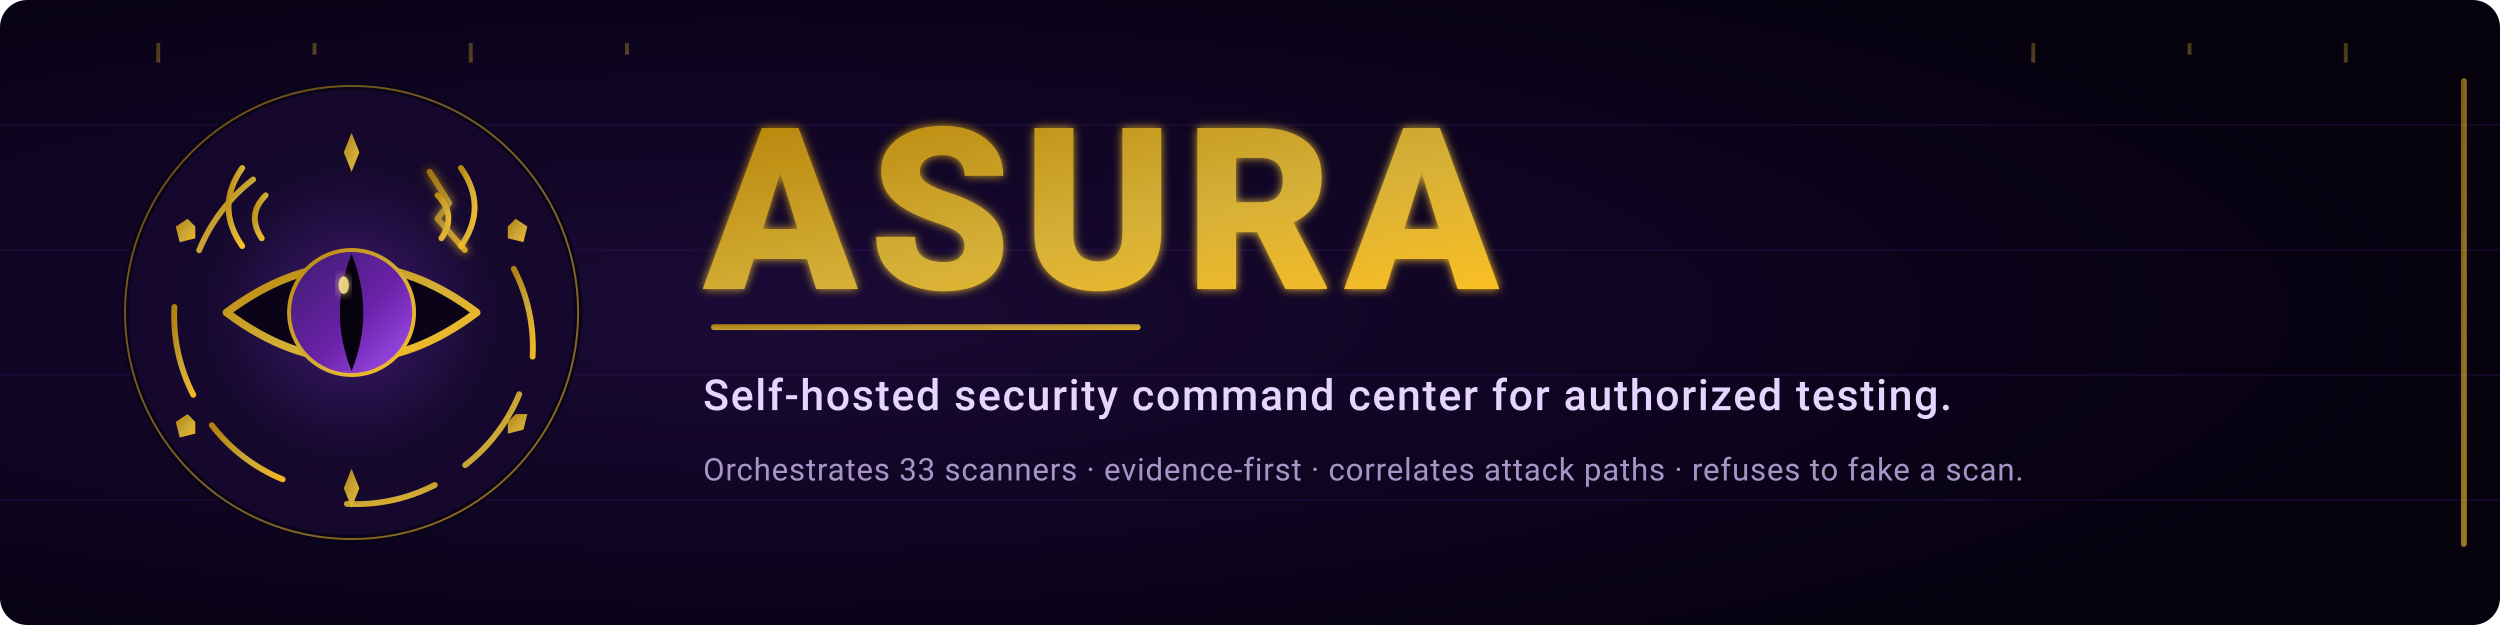
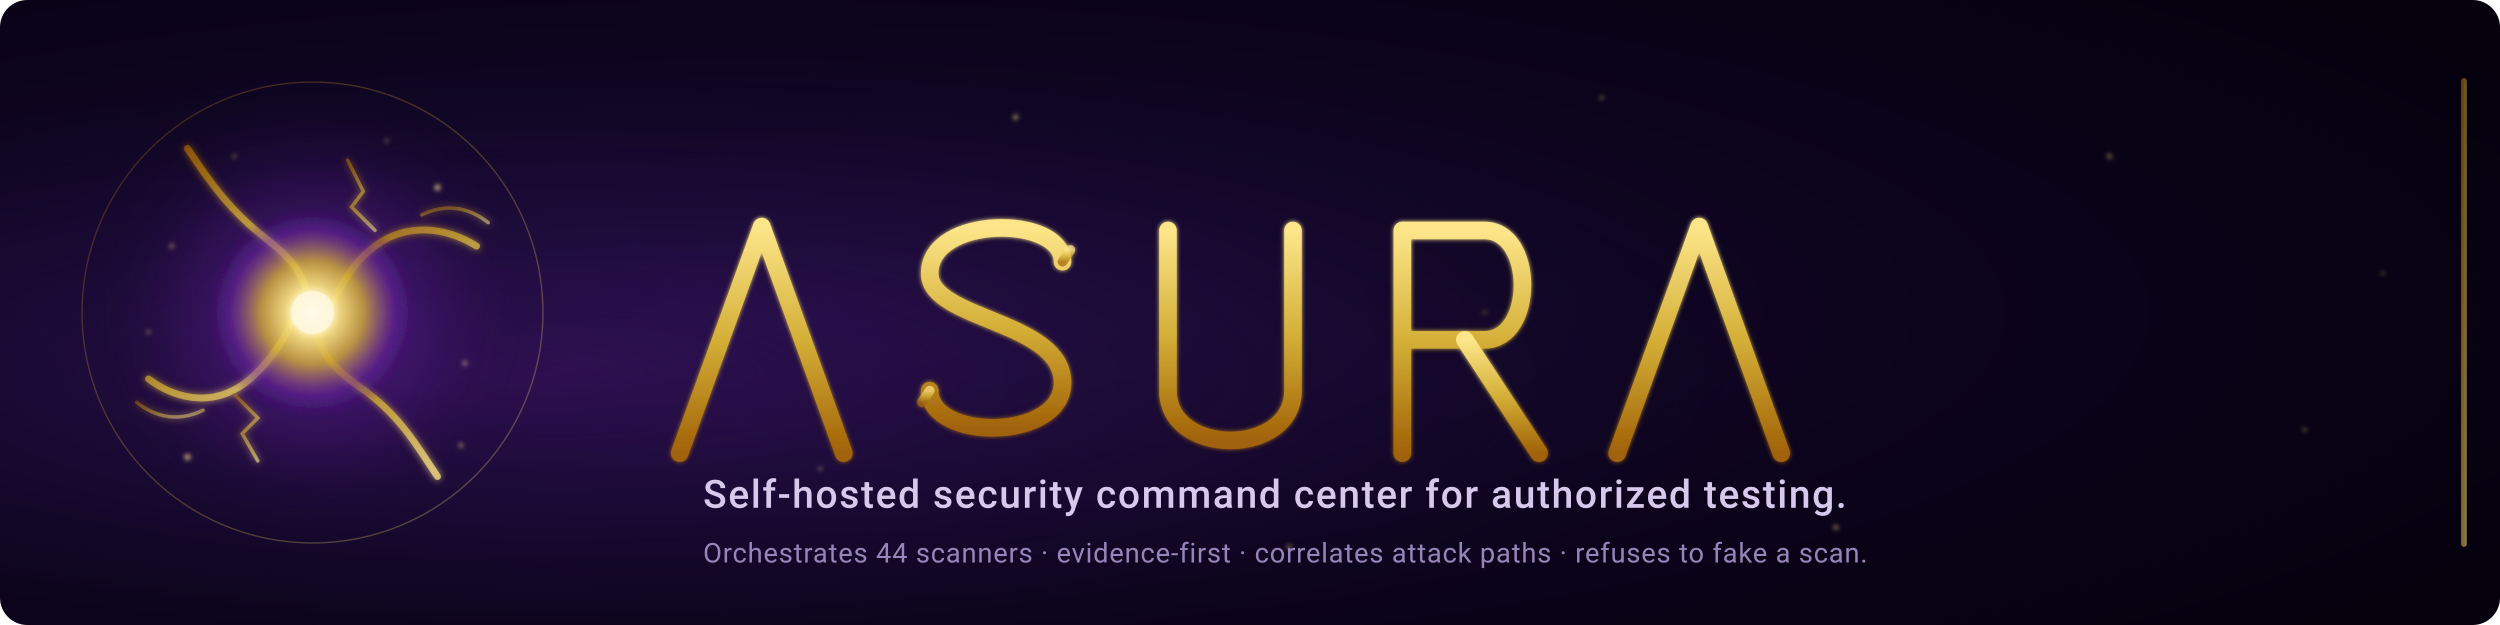
<svg xmlns="http://www.w3.org/2000/svg" viewBox="0 0 1280 320" role="img" aria-label="Asura — self-hosted security command center">
  <defs>
-     <linearGradient id="asuraPurple" x1="0%" y1="0%" x2="100%" y2="100%">
-       <stop offset="0%" stop-color="#3b1d6e" />
-       <stop offset="55%" stop-color="#6b21a8" />
-       <stop offset="100%" stop-color="#a855f7" />
-     </linearGradient>
-     <linearGradient id="asuraGold" x1="0%" y1="0%" x2="100%" y2="100%">
-       <stop offset="0%" stop-color="#b8860b" />
-       <stop offset="55%" stop-color="#d4af37" />
-       <stop offset="100%" stop-color="#fbbf24" />
-     </linearGradient>
-     <radialGradient id="asuraPlate" cx="30%" cy="50%" r="70%">
+     <radialGradient id="asuraPlate" cx="30%" cy="50%" r="80%">
      <stop offset="0%" stop-color="#1a0a36" />
-       <stop offset="60%" stop-color="#0d041e" />
+       <stop offset="55%" stop-color="#0d041e" />
      <stop offset="100%" stop-color="#05010d" />
    </radialGradient>
-     <radialGradient id="asuraAether" cx="50%" cy="50%" r="50%">
-       <stop offset="0%" stop-color="#6b21a8" stop-opacity="0.75" />
-       <stop offset="55%" stop-color="#3b1d6e" stop-opacity="0.4" />
+     <radialGradient id="asuraCore" cx="50%" cy="50%" r="50%">
+       <stop offset="0%" stop-color="#fffbeb" stop-opacity="0.92" />
+       <stop offset="22%" stop-color="#fde68a" stop-opacity="0.78" />
+       <stop offset="48%" stop-color="#d4af37" stop-opacity="0.55" />
+       <stop offset="78%" stop-color="#6b21a8" stop-opacity="0.28" />
+       <stop offset="100%" stop-color="#3b1d6e" stop-opacity="0" />
+     </radialGradient>
+     <radialGradient id="asuraAura" cx="50%" cy="50%" r="50%">
+       <stop offset="0%" stop-color="#a855f7" stop-opacity="0.4" />
+       <stop offset="55%" stop-color="#6b21a8" stop-opacity="0.22" />
      <stop offset="100%" stop-color="#15082c" stop-opacity="0" />
    </radialGradient>
-     <filter id="asuraGlow" x="-30%" y="-30%" width="160%" height="160%">
-       <feGaussianBlur stdDeviation="2.4" result="blur" />
+     <radialGradient id="asuraBackWash" cx="22%" cy="60%" r="55%">
+       <stop offset="0%" stop-color="#6b21a8" stop-opacity="0.28" />
+       <stop offset="60%" stop-color="#3b1d6e" stop-opacity="0.1" />
+       <stop offset="100%" stop-color="#05010d" stop-opacity="0" />
+     </radialGradient>
+     <linearGradient id="asuraGold" x1="0%" y1="0%" x2="100%" y2="100%">
+       <stop offset="0%" stop-color="#a16207" />
+       <stop offset="50%" stop-color="#d4af37" />
+       <stop offset="100%" stop-color="#fde68a" />
+     </linearGradient>
+     <linearGradient id="asuraWord" x1="0%" y1="0%" x2="0%" y2="100%">
+       <stop offset="0%" stop-color="#fde68a" />
+       <stop offset="50%" stop-color="#d4af37" />
+       <stop offset="100%" stop-color="#a16207" />
+     </linearGradient>
+     <filter id="asuraGlow" x="-50%" y="-50%" width="200%" height="200%">
+       <feGaussianBlur stdDeviation="2" result="blur" />
+       <feMerge>
+         <feMergeNode in="blur" />
+         <feMergeNode in="SourceGraphic" />
+       </feMerge>
+     </filter>
+     <filter id="asuraSoftGlow" x="-100%" y="-100%" width="300%" height="300%">
+       <feGaussianBlur stdDeviation="1.1" />
+     </filter>
+     <filter id="asuraWordGlow" x="-15%" y="-40%" width="130%" height="180%">
+       <feGaussianBlur stdDeviation="1.2" result="blur" />
      <feMerge>
        <feMergeNode in="blur" />
        <feMergeNode in="SourceGraphic" />
      </feMerge>
    </filter>
  </defs>
  <rect width="1280" height="320" fill="url(#asuraPlate)" rx="14" ry="14" />
-   <g stroke="#2b1452" stroke-width="1" opacity="0.35">
-     <line x1="0" y1="64" x2="1280" y2="64" />
-     <line x1="0" y1="128" x2="1280" y2="128" />
-     <line x1="0" y1="192" x2="1280" y2="192" />
-     <line x1="0" y1="256" x2="1280" y2="256" />
+   <rect width="1280" height="320" fill="url(#asuraBackWash)" rx="14" ry="14" />
+   <g fill="#fde68a" filter="url(#asuraSoftGlow)">
+     <circle cx="520" cy="60" r="1.4" opacity="0.55" />
+     <circle cx="660" cy="280" r="1.2" opacity="0.5" />
+     <circle cx="820" cy="50" r="1.0" opacity="0.45" />
+     <circle cx="940" cy="270" r="1.3" opacity="0.5" />
+     <circle cx="1080" cy="80" r="1.2" opacity="0.5" />
+     <circle cx="1180" cy="220" r="1.0" opacity="0.45" />
+     <circle cx="420" cy="240" r="1.0" opacity="0.45" />
+     <circle cx="760" cy="160" r="0.9" opacity="0.4" />
+     <circle cx="1220" cy="140" r="0.9" opacity="0.4" />
  </g>
-   <g fill="url(#asuraGold)" opacity="0.35">
-     <rect x="80" y="22" width="2" height="10" />
-     <rect x="160" y="22" width="2" height="6" />
-     <rect x="240" y="22" width="2" height="10" />
-     <rect x="320" y="22" width="2" height="6" />
-     <rect x="1040" y="22" width="2" height="10" />
-     <rect x="1120" y="22" width="2" height="6" />
-     <rect x="1200" y="22" width="2" height="10" />
+   <g transform="translate(40,40)">
+     <circle cx="120" cy="120" r="115" fill="url(#asuraAura)" />
+     <g fill="none" stroke="url(#asuraGold)" stroke-linecap="round" filter="url(#asuraGlow)">
+       <path d="M 204 86                C 188 76, 168 74, 152 86                S 130 116, 126 126" stroke-width="3.5" opacity="0.72" />
+       <path d="M 210 74                C 200 66, 188 64, 176 70" stroke-width="1.8" opacity="0.5" />
+       <path d="M 36 154                C 52 166, 72 168, 88 154                S 110 124, 114 114" stroke-width="3.5" opacity="0.72" />
+       <path d="M 30 166                C 40 174, 52 176, 64 170" stroke-width="1.8" opacity="0.5" />
+       <path d="M 184 204                C 172 186, 164 172, 144 158                S 124 136, 122 126" stroke-width="3.5" opacity="0.72" />
+       <path d="M 56 36                C 68 54, 78 68, 96 82                S 116 104, 118 114" stroke-width="3.5" opacity="0.72" />
+       <polyline points="138,42 146,58 140,66 152,78" stroke-width="1.8" opacity="0.6" />
+       <polyline points="92,196 84,182 92,174 80,162" stroke-width="1.8" opacity="0.6" />
+     </g>
+     <circle cx="120" cy="120" r="55" fill="url(#asuraCore)" filter="url(#asuraGlow)" />
+     <circle cx="120" cy="120" r="11" fill="#fffbeb" opacity="0.78" filter="url(#asuraGlow)" />
+     <g fill="#fde68a" filter="url(#asuraSoftGlow)">
+       <circle cx="184" cy="56" r="1.6" opacity="0.7" />
+       <circle cx="56" cy="194" r="1.7" opacity="0.65" />
+       <circle cx="198" cy="146" r="1.2" opacity="0.6" />
+       <circle cx="48" cy="86" r="1.1" opacity="0.55" />
+       <circle cx="158" cy="32" r="0.9" opacity="0.5" />
+       <circle cx="36" cy="130" r="1.0" opacity="0.5" />
+       <circle cx="196" cy="188" r="1.2" opacity="0.55" />
+       <circle cx="80" cy="40" r="0.9" opacity="0.5" />
+     </g>
+     <circle cx="120" cy="120" r="118" fill="none" stroke="url(#asuraGold)" stroke-width="0.7" opacity="0.3" />
  </g>
-   <g transform="translate(60,40)">
-     <circle cx="120" cy="120" r="118" fill="#0b0418" />
-     <circle cx="120" cy="120" r="114" fill="#15082c" />
-     <circle cx="120" cy="120" r="90" fill="url(#asuraAether)" opacity="0.85" />
-     <g fill="none" stroke="url(#asuraGold)" stroke-width="3" stroke-linecap="round" opacity="0.95">
-       <path d="M 203.04  97.62 A 88 88 0 0 1 212.71 142.6" />
-       <path d="M 205.84 161.84 A 88 88 0 0 1 178.18 198.13" />
-       <path d="M 162.6  208.31 A 88 88 0 0 1 117.62 217.98" />
-       <path d="M  84.71 205.42 A 88 88 0 0 1  48.45 177.71" />
-       <path d="M  38.96 162.16 A 88 88 0 0 1  29.29 117.18" />
-       <path d="M  41.96  88.16 A 88 88 0 0 1  69.62  51.87" />
+   <g transform="translate(390,228)" stroke="url(#asuraWord)" fill="none" stroke-linecap="round" stroke-linejoin="round" filter="url(#asuraWordGlow)">
+     <g>
+       <path d="M -42 4 L 0 -112 L 42 4" stroke-width="9" />
+       <path d="M -22 -36 L 22 -36" stroke-width="7" />
+       <path d="M -50 4 L -34 4" stroke-width="6" opacity="0.85" />
+       <path d="M 34 4 L 50 4" stroke-width="6" opacity="0.85" />
    </g>
-     <g fill="url(#asuraGold)" opacity="0.95">
-       <polygon points="120,28 124,38 120,48 116,38" />
-       <polygon points="204,72 210,76 208,84 200,82 200,76" />
-       <polygon points="204,172 210,172 208,180 200,182 200,176" />
-       <polygon points="120,220 124,210 120,200 116,210" />
-       <polygon points="36,172 30,176 32,184 40,182 40,176" />
-       <polygon points="36,72 30,76 32,84 40,82 40,76" />
+     <g transform="translate(120,0)">
+       <path d="M 34 -94                C 34 -118, -34 -118, -34 -88                C -34 -64, 34 -64, 34 -32                C 34 -2, -34 -2, -34 -28" stroke-width="9" />
+       <path d="M 34 -94 L 38 -100" stroke-width="5" opacity="0.7" />
+       <path d="M -34 -28 L -38 -22" stroke-width="5" opacity="0.7" />
    </g>
-     <g fill="none" stroke="url(#asuraGold)" stroke-width="3" stroke-linecap="round">
-       <path d="M 64 86 Q 50 66 64 46" />
-       <path d="M 74 82 Q 66 70 76 60" />
-       <path d="M 176 86 Q 190 66 176 46" />
-       <path d="M 166 82 Q 174 70 164 60" />
+     <g transform="translate(240,0)">
+       <path d="M -32 -110                L -32 -28                C -32 6, 32 6, 32 -28                L 32 -110" stroke-width="9" />
+       <path d="M -44 -110 L -20 -110" stroke-width="6" opacity="0.85" />
+       <path d="M 20 -110 L 44 -110" stroke-width="6" opacity="0.85" />
    </g>
-     <path d="M 56 120 Q 120 72 184 120 Q 120 168 56 120 Z" fill="#0b0418" stroke="url(#asuraGold)" stroke-width="4" stroke-linejoin="round" />
-     <circle cx="120" cy="120" r="32" fill="url(#asuraPurple)" />
-     <circle cx="120" cy="120" r="32" fill="none" stroke="url(#asuraGold)" stroke-width="2" />
-     <path d="M 120 90              Q 126 105 126 120              Q 126 135 120 150              Q 114 135 114 120              Q 114 105 120 90 Z" fill="#05010d" />
-     <ellipse cx="116" cy="106" rx="2.6" ry="4.5" fill="#fde68a" opacity="0.9" filter="url(#asuraGlow)" />
-     <polyline points="160,48 170,64 164,72 178,88" fill="none" stroke="url(#asuraGold)" stroke-width="3" stroke-linecap="round" stroke-linejoin="round" opacity="0.85" filter="url(#asuraGlow)" />
-     <circle cx="120" cy="120" r="116" fill="none" stroke="url(#asuraGold)" stroke-width="1" opacity="0.55" />
+     <g transform="translate(360,0)">
+       <path d="M -32 4                L -32 -110                L 10 -110                C 36 -110, 36 -54, 10 -54                L -32 -54" stroke-width="9" />
+       <path d="M 0 -54 L 38 4" stroke-width="9" />
+       <path d="M -44 4 L -20 4" stroke-width="6" opacity="0.85" />
+       <path d="M 26 4 L 50 4" stroke-width="6" opacity="0.85" />
+       <path d="M -44 -110 L -20 -110" stroke-width="6" opacity="0.85" />
+     </g>
+     <g transform="translate(480,0)">
+       <path d="M -42 4 L 0 -112 L 42 4" stroke-width="9" />
+       <path d="M -22 -36 L 22 -36" stroke-width="7" />
+       <path d="M -50 4 L -34 4" stroke-width="6" opacity="0.85" />
+       <path d="M 34 4 L 50 4" stroke-width="6" opacity="0.85" />
+     </g>
+     <path d="M -50 22 L 530 22" stroke-width="2.5" opacity="0.7" />
  </g>
-   <g transform="translate(360,148)" font-family="ui-sans-serif, system-ui, -apple-system, 'Segoe UI', Roboto, Helvetica, Arial, sans-serif">
-     <text x="0" y="0" font-size="116" font-weight="800" letter-spacing="6" fill="url(#asuraGold)" filter="url(#asuraGlow)">ASURA</text>
-     <rect x="4" y="18" width="220" height="3" rx="1.5" fill="url(#asuraGold)" opacity="0.9" />
-     <text x="0" y="62" font-size="22" font-weight="500" letter-spacing="0.8" fill="#e6d6ff">
+   <g transform="translate(360,260)" font-family="ui-sans-serif, system-ui, -apple-system, 'Segoe UI', Roboto, Helvetica, Arial, sans-serif">
+     <text x="0" y="0" font-size="20" font-weight="500" letter-spacing="0.8" fill="#d6c9eb">
      Self-hosted security command center for authorized testing.
    </text>
-     <text x="0" y="98" font-size="16" font-weight="400" letter-spacing="0.4" fill="#a895c8">
-       Orchestrates 33 scanners · evidence-first · correlates attack paths · refuses to fake a scan.
+     <text x="0" y="28" font-size="14" font-weight="400" letter-spacing="0.4" fill="#9685b8">
+       Orchestrates 44 scanners · evidence-first · correlates attack paths · refuses to fake a scan.
    </text>
  </g>
-   <rect x="1260" y="40" width="3" height="240" rx="1.5" fill="url(#asuraGold)" opacity="0.65" />
+   <rect x="1260" y="40" width="3" height="240" rx="1.5" fill="url(#asuraGold)" opacity="0.55" />
</svg>
